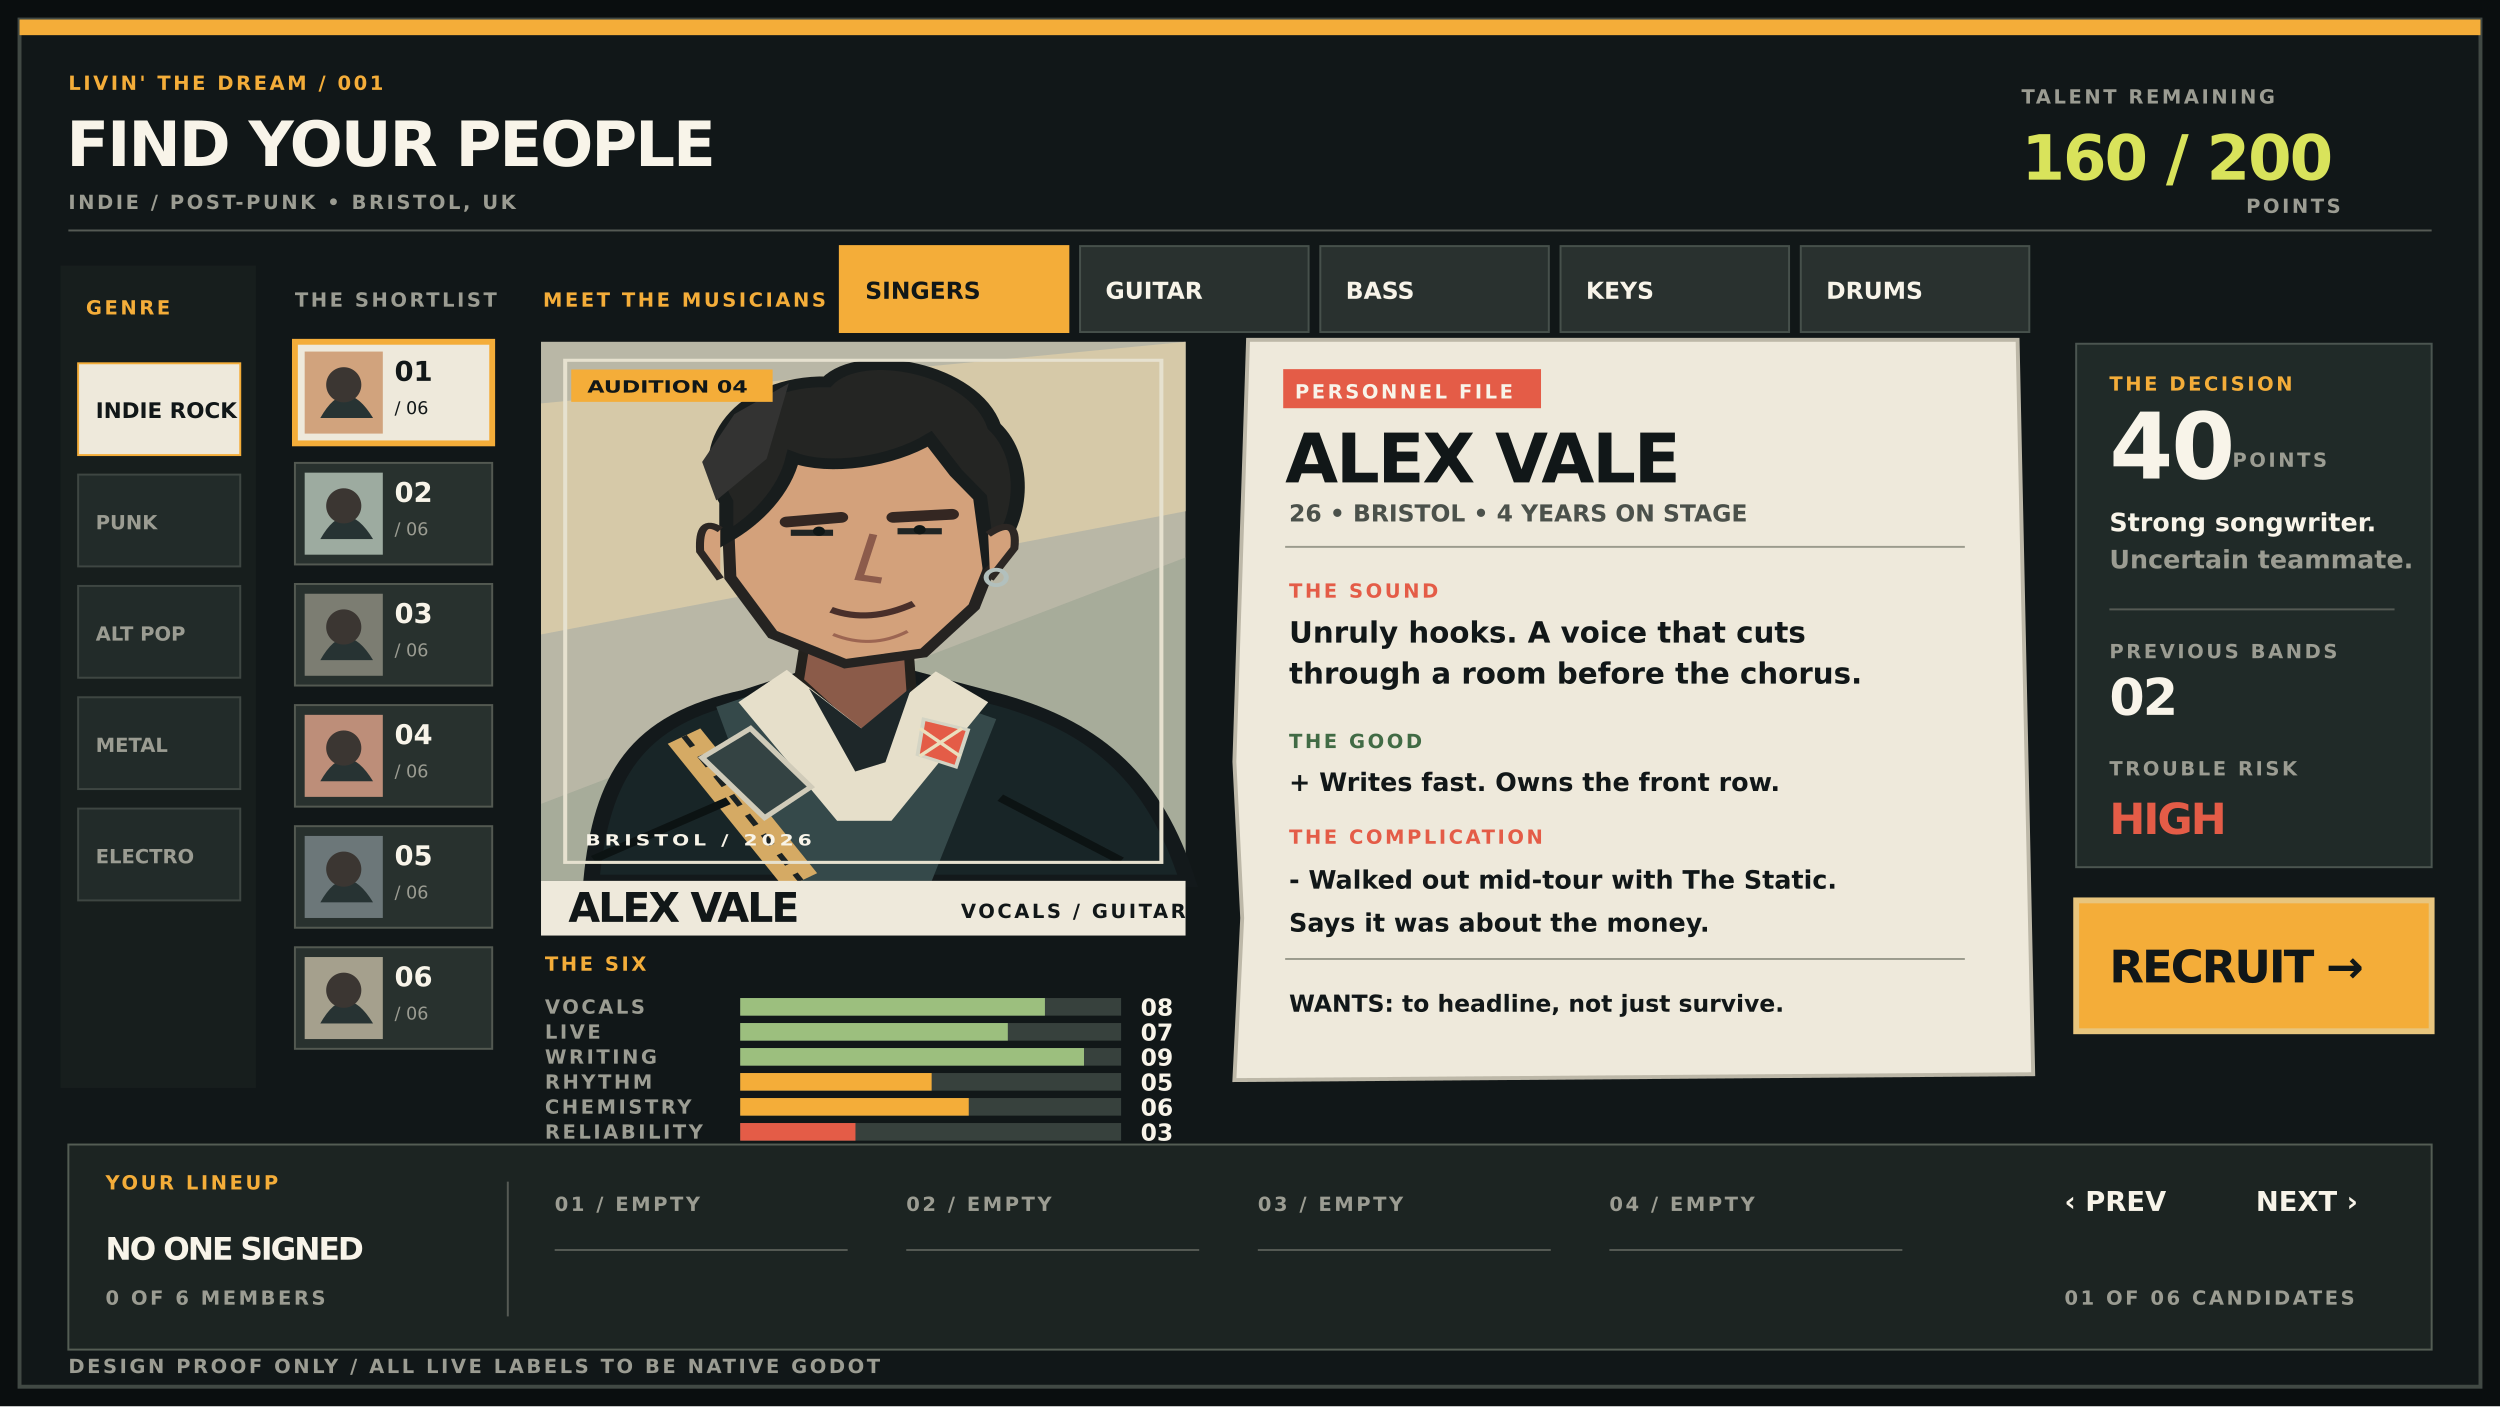
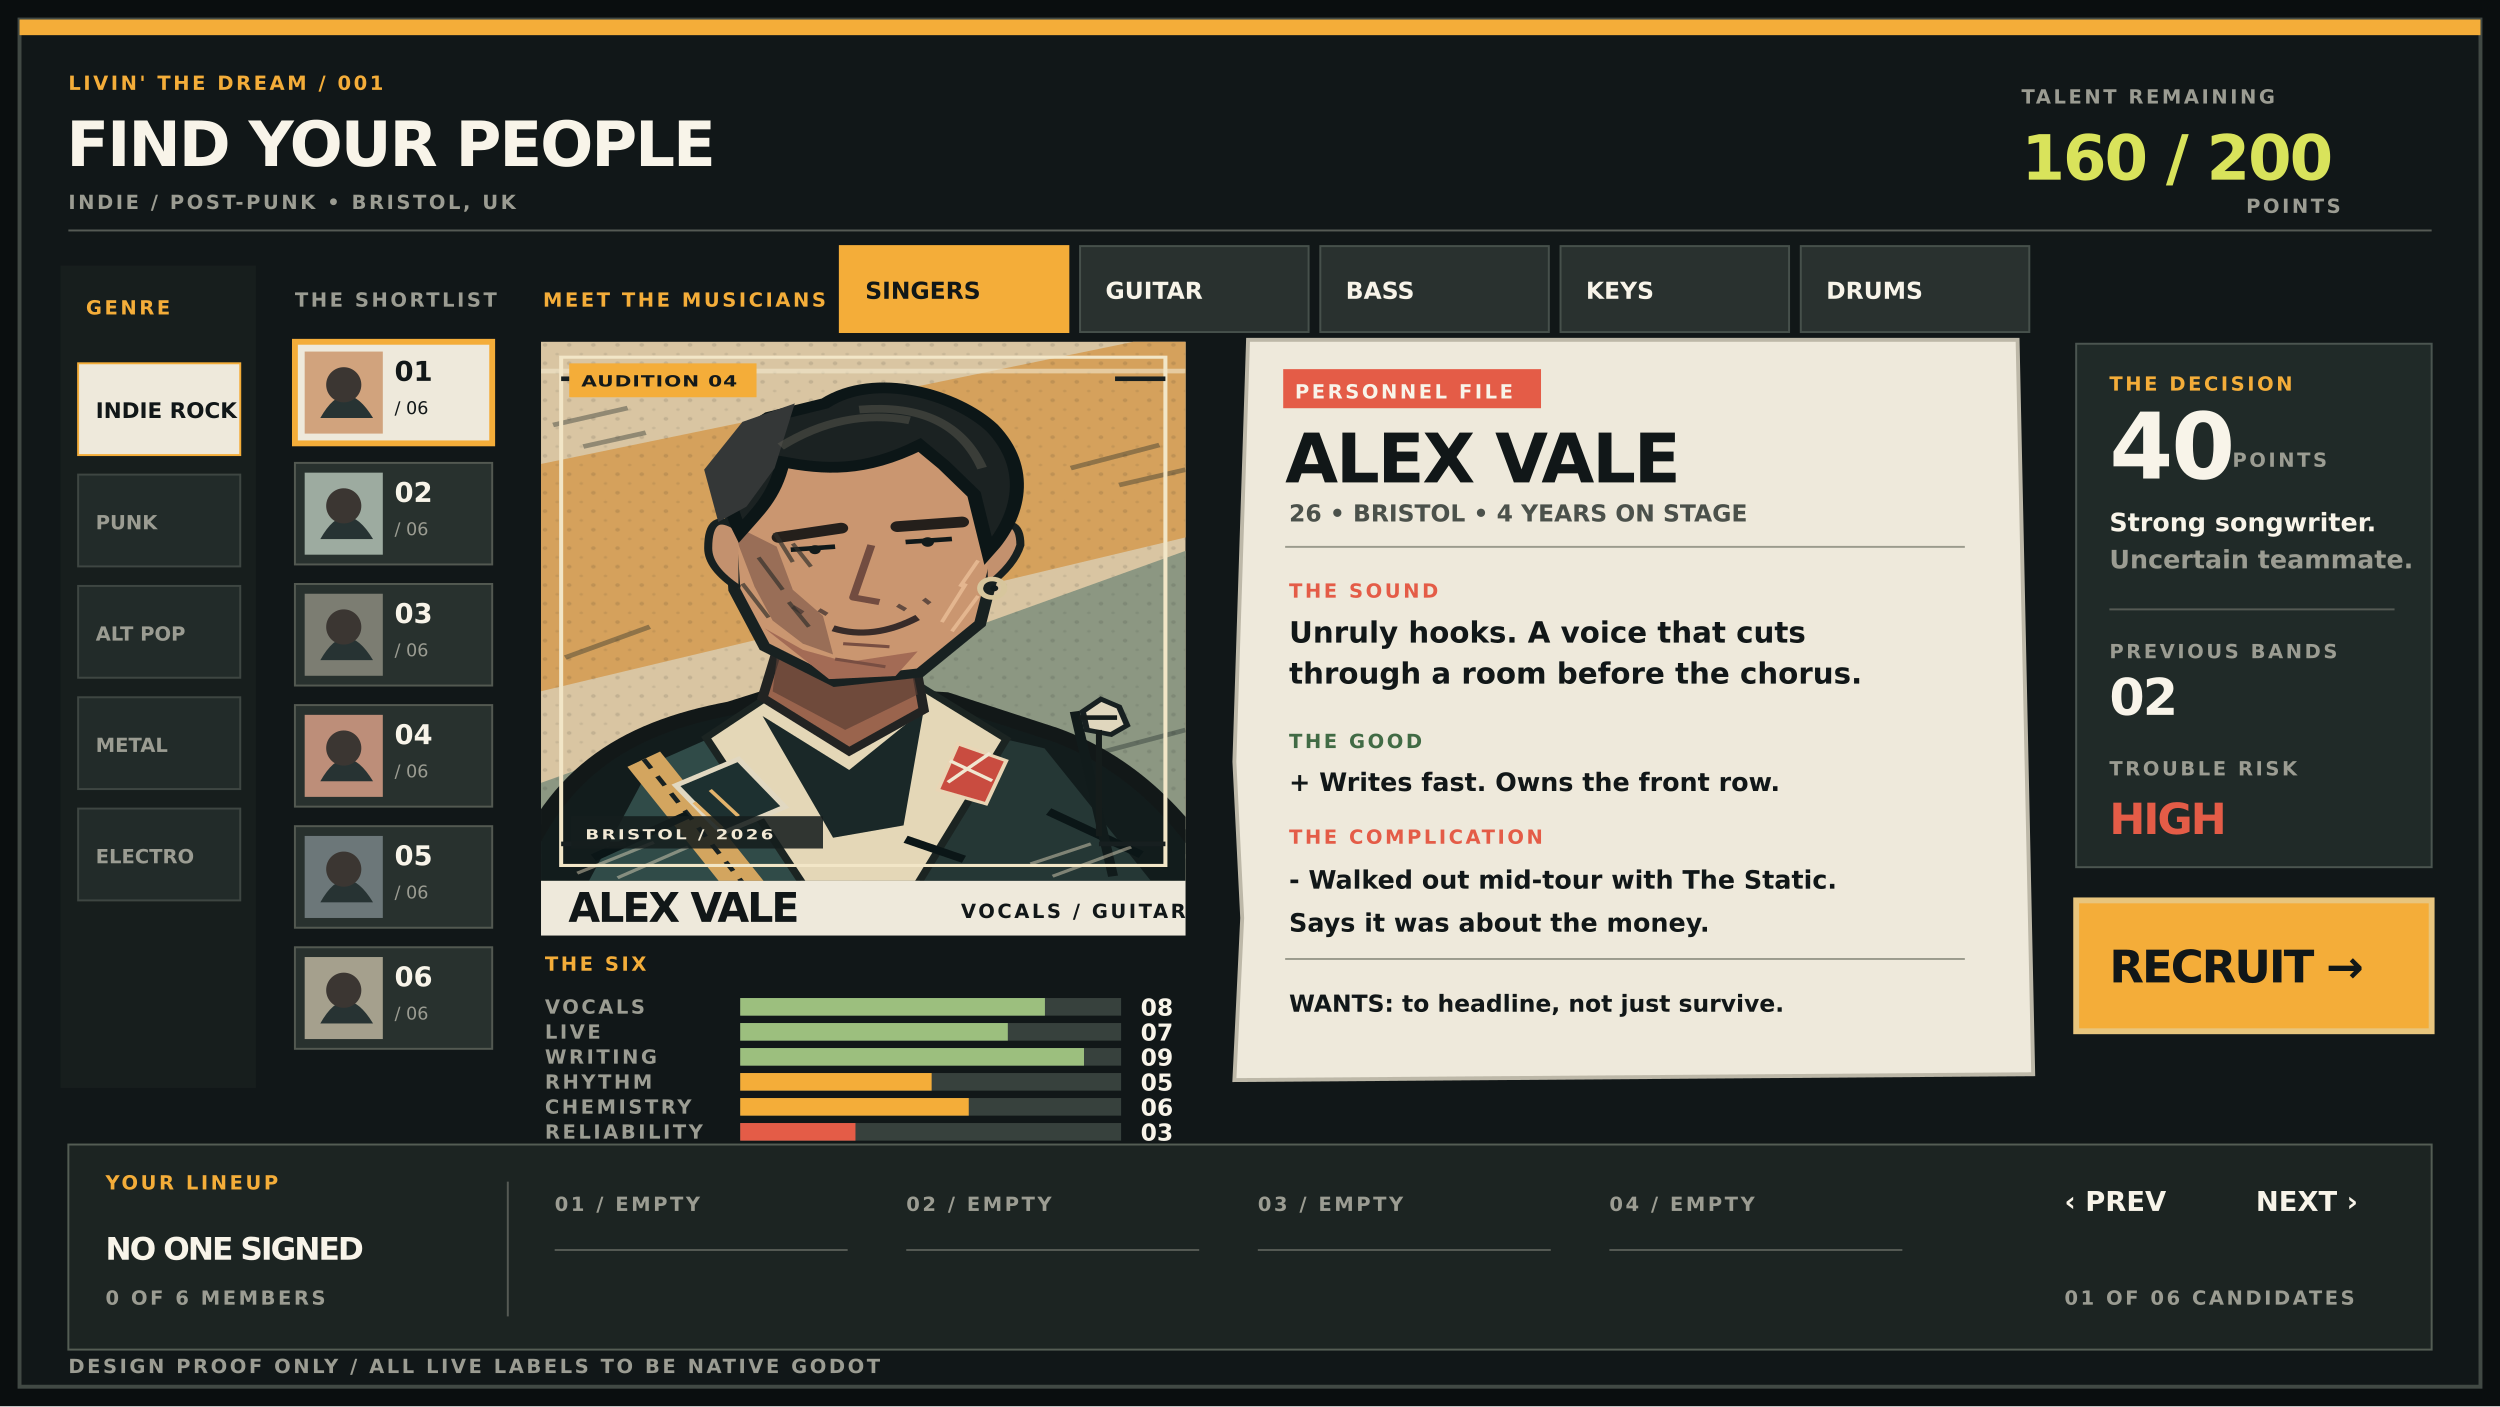
<svg xmlns="http://www.w3.org/2000/svg" width="1280" height="720" viewBox="0 0 1280 720" role="img" aria-label="Non-interactive BandMaster editorial art-direction concept, not Godot gameplay screenshot">
  <rect x="0" y="0" width="1280" height="720" fill="#0a0e0f" />
  <rect x="10" y="10" width="1260" height="700" fill="#111718" stroke="#414944" stroke-width="2" />
  <rect x="10" y="10" width="1260" height="8" fill="#f4ad39" />
  <text x="35" y="46" font-family="DejaVu Sans,sans-serif" font-size="10" font-weight="800" fill="#f4ad39" letter-spacing="1.3">LIVIN' THE DREAM / 001</text>
  <text x="34" y="85" font-family="DejaVu Sans,sans-serif" font-size="32" font-weight="800" fill="#f8f4e9" letter-spacing="-1">FIND YOUR PEOPLE</text>
  <text x="35" y="107" font-family="DejaVu Sans,sans-serif" font-size="10" font-weight="800" fill="#9b9c92" letter-spacing="1.3">INDIE / POST-PUNK  •  BRISTOL, UK</text>
  <path d="M35 118L1245 118" stroke="#555a54" stroke-width="1" />
  <text x="1035" y="53" font-family="DejaVu Sans,sans-serif" font-size="10" font-weight="800" fill="#9b9c92" letter-spacing="1.3">TALENT REMAINING</text>
  <text x="1035" y="92" font-family="DejaVu Sans,sans-serif" font-size="32" font-weight="800" fill="#d9e35b" letter-spacing="-1">160 / 200</text>
  <text x="1150" y="109" font-family="DejaVu Sans,sans-serif" font-size="10" font-weight="800" fill="#9b9c92" letter-spacing="1.3">POINTS</text>
  <rect x="31" y="136" width="100" height="421" fill="#171e1d" />
  <text x="44" y="161" font-family="DejaVu Sans,sans-serif" font-size="10" font-weight="800" fill="#f4ad39" letter-spacing="1.3">GENRE</text>
  <rect x="40" y="186" width="83" height="47" fill="#eee9db" stroke="#f4ad39" />
  <text x="49" y="214" font-family="DejaVu Sans,sans-serif" font-size="11" font-weight="800" fill="#111718">INDIE ROCK</text>
  <rect x="40" y="243" width="83" height="47" fill="#222b29" stroke="#3e4642" />
  <text x="49" y="271" font-family="DejaVu Sans,sans-serif" font-size="10" font-weight="800" fill="#9b9c92">PUNK</text>
  <rect x="40" y="300" width="83" height="47" fill="#222b29" stroke="#3e4642" />
  <text x="49" y="328" font-family="DejaVu Sans,sans-serif" font-size="10" font-weight="800" fill="#9b9c92">ALT POP</text>
  <rect x="40" y="357" width="83" height="47" fill="#222b29" stroke="#3e4642" />
  <text x="49" y="385" font-family="DejaVu Sans,sans-serif" font-size="10" font-weight="800" fill="#9b9c92">METAL</text>
  <rect x="40" y="414" width="83" height="47" fill="#222b29" stroke="#3e4642" />
  <text x="49" y="442" font-family="DejaVu Sans,sans-serif" font-size="10" font-weight="800" fill="#9b9c92">ELECTRO</text>
  <text x="151" y="157" font-family="DejaVu Sans,sans-serif" font-size="10" font-weight="800" fill="#9b9c92" letter-spacing="1.3">THE SHORTLIST</text>
  <rect x="151" y="175" width="101" height="52" fill="#eee9db" stroke="#f4ad39" stroke-width="3" />
  <rect x="156" y="180" width="40" height="42" fill="#d1a37d" />
  <path d="M164 214q13 -23 27 0" fill="#273333" />
  <circle cx="176" cy="197" r="9" fill="#3b3632" />
  <text x="202" y="195" font-family="DejaVu Sans,sans-serif" font-size="14" font-weight="800" fill="#111718">01</text>
  <text x="202" y="212" font-family="DejaVu Sans,sans-serif" font-size="9" font-weight="500" fill="#111718">/ 06</text>
  <rect x="151" y="237" width="101" height="52" fill="#28312e" stroke="#535951" stroke-width="1" />
  <rect x="156" y="242" width="40" height="42" fill="#9daba0" />
  <path d="M164 276q13 -23 27 0" fill="#273333" />
  <circle cx="176" cy="259" r="9" fill="#3b3632" />
  <text x="202" y="257" font-family="DejaVu Sans,sans-serif" font-size="14" font-weight="800" fill="#f8f4e9">02</text>
  <text x="202" y="274" font-family="DejaVu Sans,sans-serif" font-size="9" font-weight="500" fill="#9b9c92">/ 06</text>
  <rect x="151" y="299" width="101" height="52" fill="#28312e" stroke="#535951" stroke-width="1" />
  <rect x="156" y="304" width="40" height="42" fill="#7c7d72" />
  <path d="M164 338q13 -23 27 0" fill="#273333" />
  <circle cx="176" cy="321" r="9" fill="#3b3632" />
  <text x="202" y="319" font-family="DejaVu Sans,sans-serif" font-size="14" font-weight="800" fill="#f8f4e9">03</text>
  <text x="202" y="336" font-family="DejaVu Sans,sans-serif" font-size="9" font-weight="500" fill="#9b9c92">/ 06</text>
  <rect x="151" y="361" width="101" height="52" fill="#28312e" stroke="#535951" stroke-width="1" />
  <rect x="156" y="366" width="40" height="42" fill="#bd8e79" />
  <path d="M164 400q13 -23 27 0" fill="#273333" />
  <circle cx="176" cy="383" r="9" fill="#3b3632" />
  <text x="202" y="381" font-family="DejaVu Sans,sans-serif" font-size="14" font-weight="800" fill="#f8f4e9">04</text>
  <text x="202" y="398" font-family="DejaVu Sans,sans-serif" font-size="9" font-weight="500" fill="#9b9c92">/ 06</text>
  <rect x="151" y="423" width="101" height="52" fill="#28312e" stroke="#535951" stroke-width="1" />
  <rect x="156" y="428" width="40" height="42" fill="#6c7779" />
  <path d="M164 462q13 -23 27 0" fill="#273333" />
  <circle cx="176" cy="445" r="9" fill="#3b3632" />
  <text x="202" y="443" font-family="DejaVu Sans,sans-serif" font-size="14" font-weight="800" fill="#f8f4e9">05</text>
  <text x="202" y="460" font-family="DejaVu Sans,sans-serif" font-size="9" font-weight="500" fill="#9b9c92">/ 06</text>
  <rect x="151" y="485" width="101" height="52" fill="#28312e" stroke="#535951" stroke-width="1" />
  <rect x="156" y="490" width="40" height="42" fill="#a5a08d" />
  <path d="M164 524q13 -23 27 0" fill="#273333" />
  <circle cx="176" cy="507" r="9" fill="#3b3632" />
  <text x="202" y="505" font-family="DejaVu Sans,sans-serif" font-size="14" font-weight="800" fill="#f8f4e9">06</text>
  <text x="202" y="522" font-family="DejaVu Sans,sans-serif" font-size="9" font-weight="500" fill="#9b9c92">/ 06</text>
  <text x="278" y="157" font-family="DejaVu Sans,sans-serif" font-size="10" font-weight="800" fill="#f4ad39" letter-spacing="1.3">MEET THE MUSICIANS</text>
  <rect x="430" y="126" width="117" height="44" fill="#f4ad39" stroke="#f4ad39" />
  <text x="443" y="153" font-family="DejaVu Sans,sans-serif" font-size="12" font-weight="800" fill="#111718">SINGERS</text>
  <rect x="553" y="126" width="117" height="44" fill="#29312f" stroke="#46504b" />
  <text x="566" y="153" font-family="DejaVu Sans,sans-serif" font-size="12" font-weight="800" fill="#f8f4e9">GUITAR</text>
  <rect x="676" y="126" width="117" height="44" fill="#29312f" stroke="#46504b" />
  <text x="689" y="153" font-family="DejaVu Sans,sans-serif" font-size="12" font-weight="800" fill="#f8f4e9">BASS</text>
  <rect x="799" y="126" width="117" height="44" fill="#29312f" stroke="#46504b" />
  <text x="812" y="153" font-family="DejaVu Sans,sans-serif" font-size="12" font-weight="800" fill="#f8f4e9">KEYS</text>
  <rect x="922" y="126" width="117" height="44" fill="#29312f" stroke="#46504b" />
  <text x="935" y="153" font-family="DejaVu Sans,sans-serif" font-size="12" font-weight="800" fill="#f8f4e9">DRUMS</text>
  <g transform="translate(277 175) scale(1.03125 0.7885714)">
-     <rect width="320" height="350" fill="#b9b7a6" />
-     <path d="M0 40L320 0V110L0 190Z" fill="#d6c9a8" />
-     <path d="M0 300L320 140V350H0Z" fill="#8b9a88" opacity=".4" />
-     <path d="M25 350C30 282 47 245 101 230L127 219L183 217L229 233C277 251 305 285 321 350Z" fill="#182527" stroke="#13191b" stroke-width="8" />
-     <path d="M87 237L133 217L177 223L226 245L194 350L119 350Z" fill="#35494a" />
-     <path d="M128 220L134 171L181 171L184 228L159 257Z" fill="#8b5b49" stroke="#23211d" stroke-width="5" />
-     <path d="M122 213L160 252L196 214L222 234L174 311L147 311L98 234Z" fill="#e6dfca" />
-     <path d="M133 225L159 251L184 224L171 273L156 279Z" fill="#1e2729" />
-     <path d="M92 92C93 49 123 29 166 32C217 33 239 73 228 129L215 172L190 202L151 209L115 190L94 153Z" fill="#d3a17b" stroke="#252321" stroke-width="6" />
-     <path d="M92 104C75 66 100 25 142 26C159 3 215 17 225 55C242 76 240 119 222 140L218 101L206 85L193 63C174 78 143 84 125 75C121 97 107 116 92 127Z" fill="#242523" stroke="#181d1d" stroke-width="7" />
-     <path d="M87 103L80 78L96 47L123 27L112 76Z" fill="#333332" />
-     <path d="M122 117L149 114M175 114L204 112" stroke="#342722" stroke-width="7" stroke-linecap="round" />
-     <path d="M124 124L145 124M177 123L199 123" stroke="#202524" stroke-width="4" />
-     <circle cx="138" cy="123" r="3" fill="#101716" />
-     <circle cx="188" cy="122" r="3" fill="#101716" />
-     <path d="M165 125L158 153L169 155" fill="none" stroke="#8c5b4b" stroke-width="4" />
-     <path d="M144 174Q163 183 185 170" fill="none" stroke="#492f2a" stroke-width="4" />
-     <path d="M145 190Q164 200 182 188" fill="none" stroke="#9c6552" stroke-width="2" />
-     <path d="M89 122Q78 113 79 136L89 154M222 125Q237 112 235 134L223 154" fill="#d3a17b" stroke="#2c2724" stroke-width="4" />
-     <circle cx="226" cy="153" r="5" fill="none" stroke="#b2c0bd" stroke-width="2.5" />
-     <path d="M71 256L129 350" stroke="#d5aa64" stroke-width="19" />
-     <path d="M71 256L129 350" stroke="#1b2223" stroke-width="3" stroke-dasharray="8 7" />
-     <path d="M80 270L104 251L134 289L111 309Z" fill="#344343" stroke="#d0cbb9" stroke-width="3" />
-     <path d="M190 245L212 252L206 276L187 268Z" fill="#e45c47" stroke="#d4d4c4" stroke-width="2" />
-     <path d="M188 251L208 269M209 251L188 269" stroke="#eadfbe" stroke-width="2" />
-     <path d="M26 336L93 298M228 296L288 337" stroke="#0c1313" stroke-width="5" />
-     <rect x="12" y="12" width="296" height="326" fill="none" stroke="#e6e1cf" stroke-width="2" />
-     <rect x="15" y="18" width="100" height="21" fill="#f4ad39" />
-     <text x="23" y="33" font-family="DejaVu Sans,sans-serif" font-size="11" font-weight="800" fill="#111718">AUDITION 04</text>
-     <text x="22" y="327" font-family="DejaVu Sans,sans-serif" font-size="10" font-weight="800" fill="#f8f4e9" letter-spacing="2">BRISTOL / 2026</text>
+     <svg width="320" height="350" viewBox="0 0 320 350" role="img" aria-label="Original layered gig-zine illustration study, not a photograph or approved production character">
+       <defs>
+         <clipPath id="crop">
+           <rect width="320" height="350" />
+         </clipPath>
+         <pattern id="screen" width="12" height="12" patternUnits="userSpaceOnUse">
+           <circle cx="2" cy="2" r="1.2" fill="#151d1d" opacity=".22" />
+           <circle cx="8" cy="8" r=".9" fill="#151d1d" opacity=".16" />
+         </pattern>
+       </defs>
+       <g clip-path="url(#crop)">
+         <rect width="320" height="350" fill="#d9c5a2" />
+         <path d="M-10 82L320 -7V127L-10 230Z" fill="#d5a15c" />
+         <path d="M-12 292L330 131V360H-12Z" fill="#8c9782" />
+         <rect width="320" height="350" fill="url(#screen)" opacity=".52" />
+         <path d="M0 19L320 19M0 334L320 334" stroke="#f1e8cd" stroke-width="3" opacity=".6" />
+         <path d="M6 54l37 -11m-22 25l31 -9m211 23l44 -15m-20 26l33 -10M12 205l42 -20m217 84l49 -17" stroke="#1c2827" stroke-width="3" opacity=".38" />
+         <path d="M-15 357C4 281 41 251 94 238L123 226L201 232L255 255C295 274 323 314 342 360Z" fill="#121c1c" stroke="#121818" stroke-width="9" />
+         <path d="M23 352L55 274L100 248L145 269L160 353Z" fill="#304b48" />
+         <path d="M166 353L194 247L250 264L304 352Z" fill="#253735" />
+         <path d="M82 257L120 224L155 249L190 225L231 258L187 352L130 352Z" fill="#e4d7b7" stroke="#1b2422" stroke-width="4" />
+         <path d="M110 243L153 278L190 239L180 314L145 322Z" fill="#1a2828" />
+         <path d="M110 231L121 184L182 181L190 239L153 266Z" fill="#9a644d" stroke="#222322" stroke-width="5" />
+         <path d="M118 195L154 219L182 196L187 229L151 252L115 227Z" fill="#5b3d33" opacity=".68" />
+         <path d="M94 122C95 69 127 51 171 55C214 56 233 92 225 147L218 183L188 215L146 221L111 198L96 161Z" fill="#ca9670" stroke="#182121" stroke-width="6" />
+         <path d="M94 118L106 159L115 181L130 196L145 203L140 178L125 161L117 133Z" fill="#825b4b" opacity=".68" />
+         <path d="M111 186L130 200L152 208L187 201L176 217L143 219Z" fill="#a36b55" />
+         <path d="M98 121Q83 108 83 134Q83 147 98 160M221 124Q238 110 238 132Q235 145 222 158" fill="#c3916e" stroke="#172020" stroke-width="4" />
+         <path d="M99 123C87 92 95 64 113 49L141 40C166 19 206 34 224 56C243 82 238 113 222 136L215 99L200 80L188 67C160 85 141 83 120 78C116 101 107 111 99 123Z" fill="#1b2222" stroke="#0c1617" stroke-width="7" />
+         <path d="M88 117L81 83L100 52L126 40L116 82L102 107Z" fill="#343737" />
+         <path d="M119 68Q150 43 183 51M158 44Q204 39 219 82" fill="none" stroke="#5b5a50" stroke-width="5" opacity=".48" />
+         <path d="M118 127L149 121M177 120L209 117" stroke="#241f1b" stroke-width="7" stroke-linecap="round" />
+         <path d="M124 135L146 133M181 130L204 128" stroke="#10191a" stroke-width="3" />
+         <circle cx="136" cy="135" r="2.9" fill="#131b1b" />
+         <circle cx="192" cy="130" r="3.1" fill="#131b1b" />
+         <path d="M164 132L155 166L168 169" stroke="#724c40" stroke-width="4" fill="none" stroke-linejoin="round" />
+         <path d="M145 186Q165 194 187 179" stroke="#372b29" stroke-width="4" fill="none" />
+         <path d="M150 196L173 198M146 206L171 211" stroke="#784e42" stroke-width="2" />
+         <path d="M125 172l5 4m8 -2l4 3m35 -6l4 3m9 -7l3 3" stroke="#513e37" stroke-width="2.5" opacity=".85" />
+         <path d="M100 157l13 22m-5 -39l12 21m-4 -37l9 19m-2 26l10 16m-8 -54l9 15" stroke="#302f2a" stroke-width="2.2" opacity=".68" />
+         <path d="M211 157l-12 25m18 -17l-13 23m13 -46l-9 17" stroke="#f1c7a0" stroke-width="2" opacity=".65" />
+         <circle cx="224" cy="160" r="6" fill="none" stroke="#d7c69d" stroke-width="3" />
+         <circle cx="225" cy="160" r="2" fill="#111b1c" />
+         <path d="M51 271L103 356" stroke="#d3a55f" stroke-width="19" />
+         <path d="M51 271L103 356" stroke="#172122" stroke-width="2.5" stroke-dasharray="7 6" />
+         <path d="M67 288l31 -17l23 31l-31 17Z" fill="#1d3030" stroke="#e1d8c1" stroke-width="3" />
+         <path d="M84 291l14 17m-22 -9l14 17" stroke="#e3b36b" stroke-width="2" />
+         <path d="M207 261l24 11l-10 28l-24 -9Z" fill="#c94c40" stroke="#e9d5b5" stroke-width="2" />
+         <path d="M203 272l21 13m-1 -18l-21 19" stroke="#f0e7d1" stroke-width="2" />
+         <path d="M26 335l47 -28m179 -2l46 28M181 323l29 13" stroke="#0b1617" stroke-width="5" />
+         <path d="M265 240L284 347" stroke="#111b1b" stroke-width="5" />
+         <path d="M269 240L278 232L287 237L291 249L283 255L271 252Z" fill="#e0d7be" stroke="#172021" stroke-width="3" />
+         <path d="M267 244l19 0M277 252l0 69" stroke="#151c1b" stroke-width="3" />
+         <path d="M18 345L56 325M38 348L73 328M243 339l30 -13M254 347l39 -19" stroke="#eee1c4" stroke-width="2" opacity=".45" />
+         <path d="M10 10H310V340H10Z" fill="none" stroke="#f2e6c7" stroke-width="2" />
+         <path d="M10 24H36M285 24H310M10 326H42M277 326H310" stroke="#171f20" stroke-width="3" />
+         <rect x="14" y="14" width="93" height="22" fill="#f4ad39" />
+         <text x="20" y="29" font-family="DejaVu Sans,sans-serif" font-size="10" font-weight="800" fill="#13191a" letter-spacing=".5">AUDITION 04</text>
+         <rect x="15" y="308" width="125" height="21" fill="#151d1d" opacity=".87" />
+         <text x="22" y="323" font-family="DejaVu Sans,sans-serif" font-size="9" font-weight="800" fill="#f1e8d4" letter-spacing="1.2">BRISTOL / 2026</text>
+       </g>
+     </svg>
  </g>
  <rect x="277" y="451" width="330" height="28" fill="#eee9db" />
  <text x="291" y="472" font-family="DejaVu Sans,sans-serif" font-size="21" font-weight="800" fill="#111718" letter-spacing="-1">ALEX VALE</text>
  <text x="492" y="470" font-family="DejaVu Sans,sans-serif" font-size="10" font-weight="800" fill="#111718" letter-spacing="1.3">VOCALS / GUITAR</text>
  <text x="279" y="497" font-family="DejaVu Sans,sans-serif" font-size="10" font-weight="800" fill="#f4ad39" letter-spacing="1.3">THE SIX</text>
  <text x="279" y="519" font-family="DejaVu Sans,sans-serif" font-size="10" font-weight="800" fill="#9b9c92" letter-spacing="1.3">VOCALS</text>
  <rect x="379" y="511" width="195" height="9" fill="#37413d" />
  <rect x="379" y="511" width="156" height="9" fill="#9cbf7e" />
  <text x="584" y="520" font-family="DejaVu Sans,sans-serif" font-size="12" font-weight="800" fill="#f8f4e9">08</text>
  <text x="279" y="531.8" font-family="DejaVu Sans,sans-serif" font-size="10" font-weight="800" fill="#9b9c92" letter-spacing="1.3">LIVE</text>
  <rect x="379" y="523.8" width="195" height="9" fill="#37413d" />
  <rect x="379" y="523.8" width="137" height="9" fill="#9cbf7e" />
  <text x="584" y="532.8" font-family="DejaVu Sans,sans-serif" font-size="12" font-weight="800" fill="#f8f4e9">07</text>
  <text x="279" y="544.6" font-family="DejaVu Sans,sans-serif" font-size="10" font-weight="800" fill="#9b9c92" letter-spacing="1.3">WRITING</text>
  <rect x="379" y="536.6" width="195" height="9" fill="#37413d" />
  <rect x="379" y="536.6" width="176" height="9" fill="#9cbf7e" />
  <text x="584" y="545.6" font-family="DejaVu Sans,sans-serif" font-size="12" font-weight="800" fill="#f8f4e9">09</text>
  <text x="279" y="557.4" font-family="DejaVu Sans,sans-serif" font-size="10" font-weight="800" fill="#9b9c92" letter-spacing="1.3">RHYTHM</text>
  <rect x="379" y="549.4" width="195" height="9" fill="#37413d" />
  <rect x="379" y="549.4" width="98" height="9" fill="#f4ad39" />
  <text x="584" y="558.4" font-family="DejaVu Sans,sans-serif" font-size="12" font-weight="800" fill="#f8f4e9">05</text>
  <text x="279" y="570.2" font-family="DejaVu Sans,sans-serif" font-size="10" font-weight="800" fill="#9b9c92" letter-spacing="1.3">CHEMISTRY</text>
  <rect x="379" y="562.2" width="195" height="9" fill="#37413d" />
  <rect x="379" y="562.2" width="117" height="9" fill="#f4ad39" />
  <text x="584" y="571.2" font-family="DejaVu Sans,sans-serif" font-size="12" font-weight="800" fill="#f8f4e9">06</text>
  <text x="279" y="583" font-family="DejaVu Sans,sans-serif" font-size="10" font-weight="800" fill="#9b9c92" letter-spacing="1.3">RELIABILITY</text>
  <rect x="379" y="575" width="195" height="9" fill="#37413d" />
  <rect x="379" y="575" width="59" height="9" fill="#e45c47" />
  <text x="584" y="584" font-family="DejaVu Sans,sans-serif" font-size="12" font-weight="800" fill="#f8f4e9">03</text>
  <path d="M639 174L1033 174L1041 550L632 553L636 470L632 390Z" fill="#eee9db" stroke="#bdb8a8" stroke-width="2" />
  <rect x="657" y="189" width="132" height="20" fill="#e45c47" />
  <text x="663" y="204" font-family="DejaVu Sans,sans-serif" font-size="10" font-weight="800" fill="#f8f4e9" letter-spacing="1.3">PERSONNEL FILE</text>
  <text x="658" y="247" font-family="DejaVu Sans,sans-serif" font-size="35" font-weight="800" fill="#111718" letter-spacing="-1">ALEX VALE</text>
  <text x="660" y="267" font-family="DejaVu Sans,sans-serif" font-size="12" font-weight="600" fill="#4b514b">26  •  BRISTOL  •  4 YEARS ON STAGE</text>
  <path d="M658 280L1006 280" stroke="#9b9b8d" stroke-width="1" />
  <text x="660" y="306" font-family="DejaVu Sans,sans-serif" font-size="10" font-weight="800" fill="#e45c47" letter-spacing="1.3">THE SOUND</text>
  <text x="660" y="329" font-family="DejaVu Sans,sans-serif" font-size="15" font-weight="600" fill="#111718">Unruly hooks. A voice that cuts</text>
  <text x="660" y="350" font-family="DejaVu Sans,sans-serif" font-size="15" font-weight="600" fill="#111718">through a room before the chorus.</text>
  <text x="660" y="383" font-family="DejaVu Sans,sans-serif" font-size="10" font-weight="800" fill="#416b45" letter-spacing="1.3">THE GOOD</text>
  <text x="660" y="405" font-family="DejaVu Sans,sans-serif" font-size="13" font-weight="600" fill="#111718">+ Writes fast. Owns the front row.</text>
  <text x="660" y="432" font-family="DejaVu Sans,sans-serif" font-size="10" font-weight="800" fill="#e45c47" letter-spacing="1.3">THE COMPLICATION</text>
  <text x="660" y="455" font-family="DejaVu Sans,sans-serif" font-size="13" font-weight="600" fill="#111718">- Walked out mid-tour with The Static.</text>
  <text x="660" y="477" font-family="DejaVu Sans,sans-serif" font-size="13" font-weight="600" fill="#111718">  Says it was about the money.</text>
  <path d="M658 491L1006 491" stroke="#9b9b8d" stroke-width="1" />
  <text x="660" y="518" font-family="DejaVu Sans,sans-serif" font-size="12" font-weight="600" fill="#111718">WANTS: to headline, not just survive.</text>
  <rect x="1063" y="176" width="182" height="268" fill="#202a28" stroke="#4b5550" />
  <text x="1080" y="200" font-family="DejaVu Sans,sans-serif" font-size="10" font-weight="800" fill="#f4ad39" letter-spacing="1.3">THE DECISION</text>
  <text x="1080" y="245" font-family="DejaVu Sans,sans-serif" font-size="47" font-weight="800" fill="#f8f4e9" letter-spacing="-1">40</text>
  <text x="1143" y="239" font-family="DejaVu Sans,sans-serif" font-size="10" font-weight="800" fill="#9b9c92" letter-spacing="1.3">POINTS</text>
  <text x="1080" y="272" font-family="DejaVu Sans,sans-serif" font-size="13" font-weight="600" fill="#f8f4e9">Strong songwriter.</text>
  <text x="1080" y="291" font-family="DejaVu Sans,sans-serif" font-size="13" font-weight="600" fill="#9b9c92">Uncertain teammate.</text>
  <path d="M1080 312L1226 312" stroke="#555a54" stroke-width="1" />
  <text x="1080" y="337" font-family="DejaVu Sans,sans-serif" font-size="10" font-weight="800" fill="#9b9c92" letter-spacing="1.3">PREVIOUS BANDS</text>
  <text x="1080" y="366" font-family="DejaVu Sans,sans-serif" font-size="26" font-weight="800" fill="#f8f4e9" letter-spacing="-1">02</text>
  <text x="1080" y="397" font-family="DejaVu Sans,sans-serif" font-size="10" font-weight="800" fill="#9b9c92" letter-spacing="1.3">TROUBLE RISK</text>
  <text x="1080" y="427" font-family="DejaVu Sans,sans-serif" font-size="22" font-weight="800" fill="#e45c47" letter-spacing="-1">HIGH</text>
  <rect x="1063" y="461" width="182" height="67" fill="#f4ad39" stroke="#e8c57d" stroke-width="3" />
  <text x="1080" y="503" font-family="DejaVu Sans,sans-serif" font-size="23" font-weight="800" fill="#111718" letter-spacing="-1">RECRUIT →</text>
  <rect x="35" y="586" width="1210" height="105" fill="#1c2422" stroke="#545d54" />
  <text x="54" y="609" font-family="DejaVu Sans,sans-serif" font-size="10" font-weight="800" fill="#f4ad39" letter-spacing="1.3">YOUR LINEUP</text>
  <text x="54" y="645" font-family="DejaVu Sans,sans-serif" font-size="16" font-weight="800" fill="#f8f4e9" letter-spacing="-1">NO ONE SIGNED</text>
  <text x="54" y="668" font-family="DejaVu Sans,sans-serif" font-size="10" font-weight="800" fill="#9b9c92" letter-spacing="1.3">0 OF 6 MEMBERS</text>
  <path d="M260 605L260 674" stroke="#555a54" stroke-width="1" />
  <text x="284" y="620" font-family="DejaVu Sans,sans-serif" font-size="10" font-weight="800" fill="#9b9c92" letter-spacing="1.3">01 / EMPTY</text>
  <path d="M284 640L434 640" stroke="#555a54" stroke-width="1" />
  <text x="464" y="620" font-family="DejaVu Sans,sans-serif" font-size="10" font-weight="800" fill="#9b9c92" letter-spacing="1.3">02 / EMPTY</text>
  <path d="M464 640L614 640" stroke="#555a54" stroke-width="1" />
  <text x="644" y="620" font-family="DejaVu Sans,sans-serif" font-size="10" font-weight="800" fill="#9b9c92" letter-spacing="1.3">03 / EMPTY</text>
  <path d="M644 640L794 640" stroke="#555a54" stroke-width="1" />
  <text x="824" y="620" font-family="DejaVu Sans,sans-serif" font-size="10" font-weight="800" fill="#9b9c92" letter-spacing="1.3">04 / EMPTY</text>
  <path d="M824 640L974 640" stroke="#555a54" stroke-width="1" />
  <text x="1057" y="620" font-family="DejaVu Sans,sans-serif" font-size="14" font-weight="800" fill="#f8f4e9">‹ PREV</text>
  <text x="1155" y="620" font-family="DejaVu Sans,sans-serif" font-size="14" font-weight="800" fill="#f8f4e9">NEXT ›</text>
  <text x="1057" y="668" font-family="DejaVu Sans,sans-serif" font-size="10" font-weight="800" fill="#9b9c92" letter-spacing="1.3">01 OF 06 CANDIDATES</text>
  <text x="35" y="703" font-family="DejaVu Sans,sans-serif" font-size="10" font-weight="800" fill="#9b9c92" letter-spacing="1.3">DESIGN PROOF ONLY / ALL LIVE LABELS TO BE NATIVE GODOT</text>
</svg>
